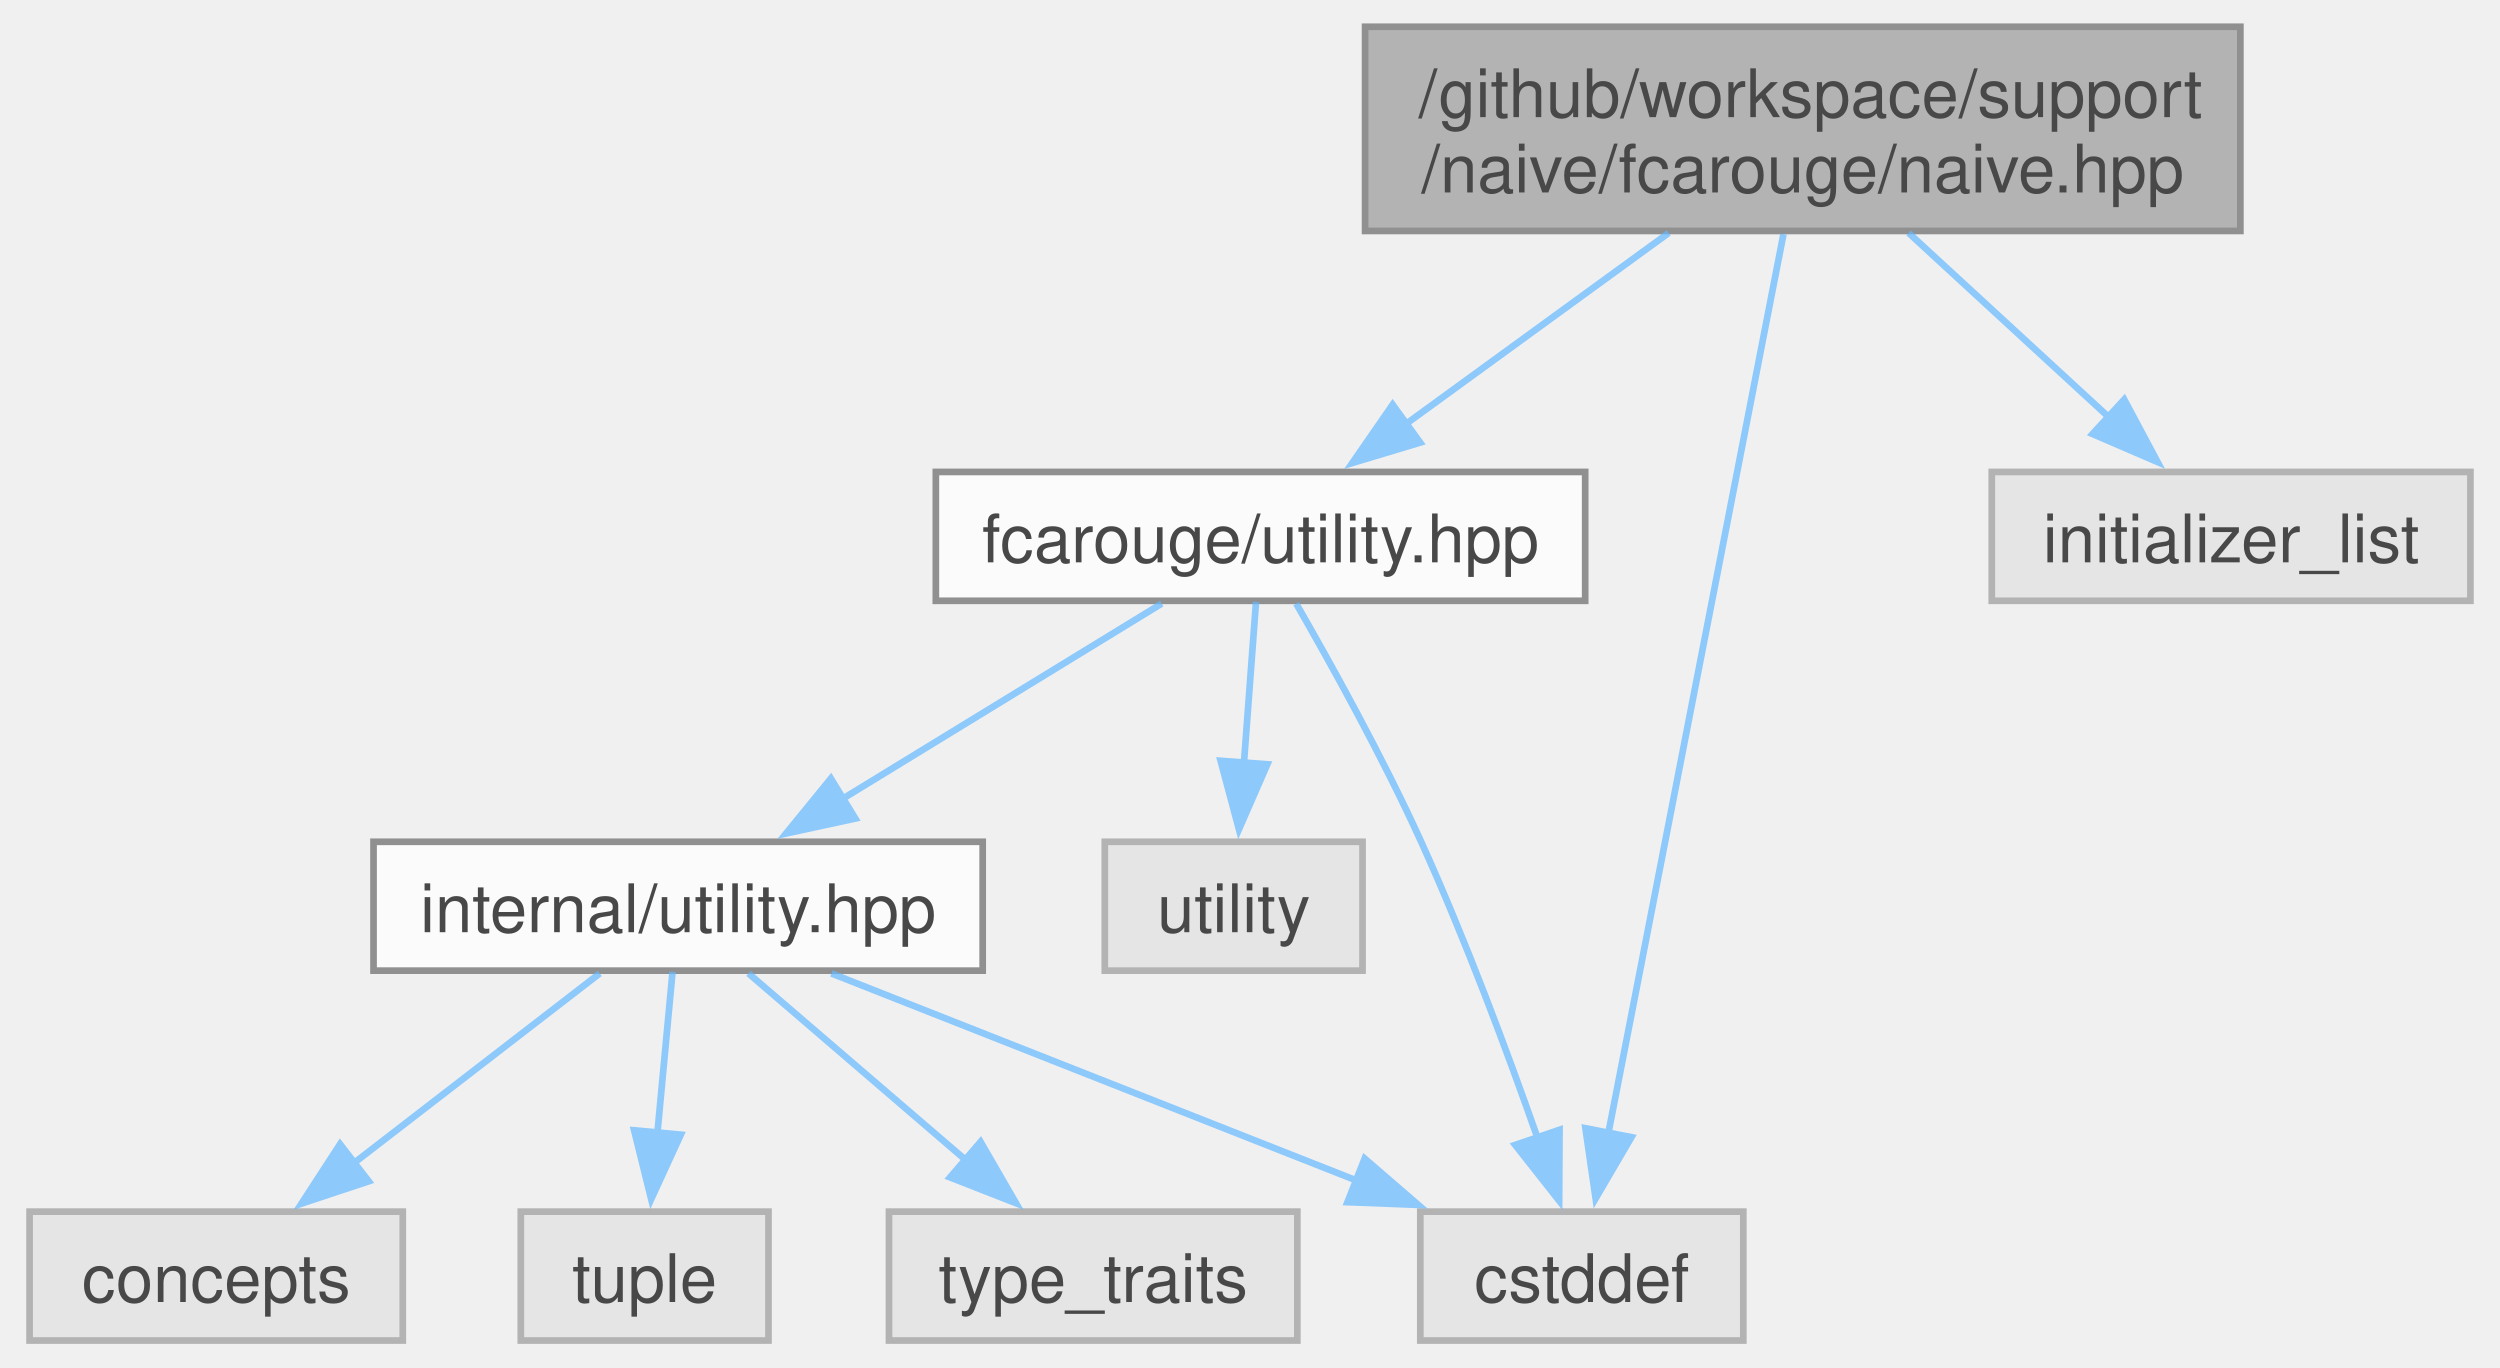
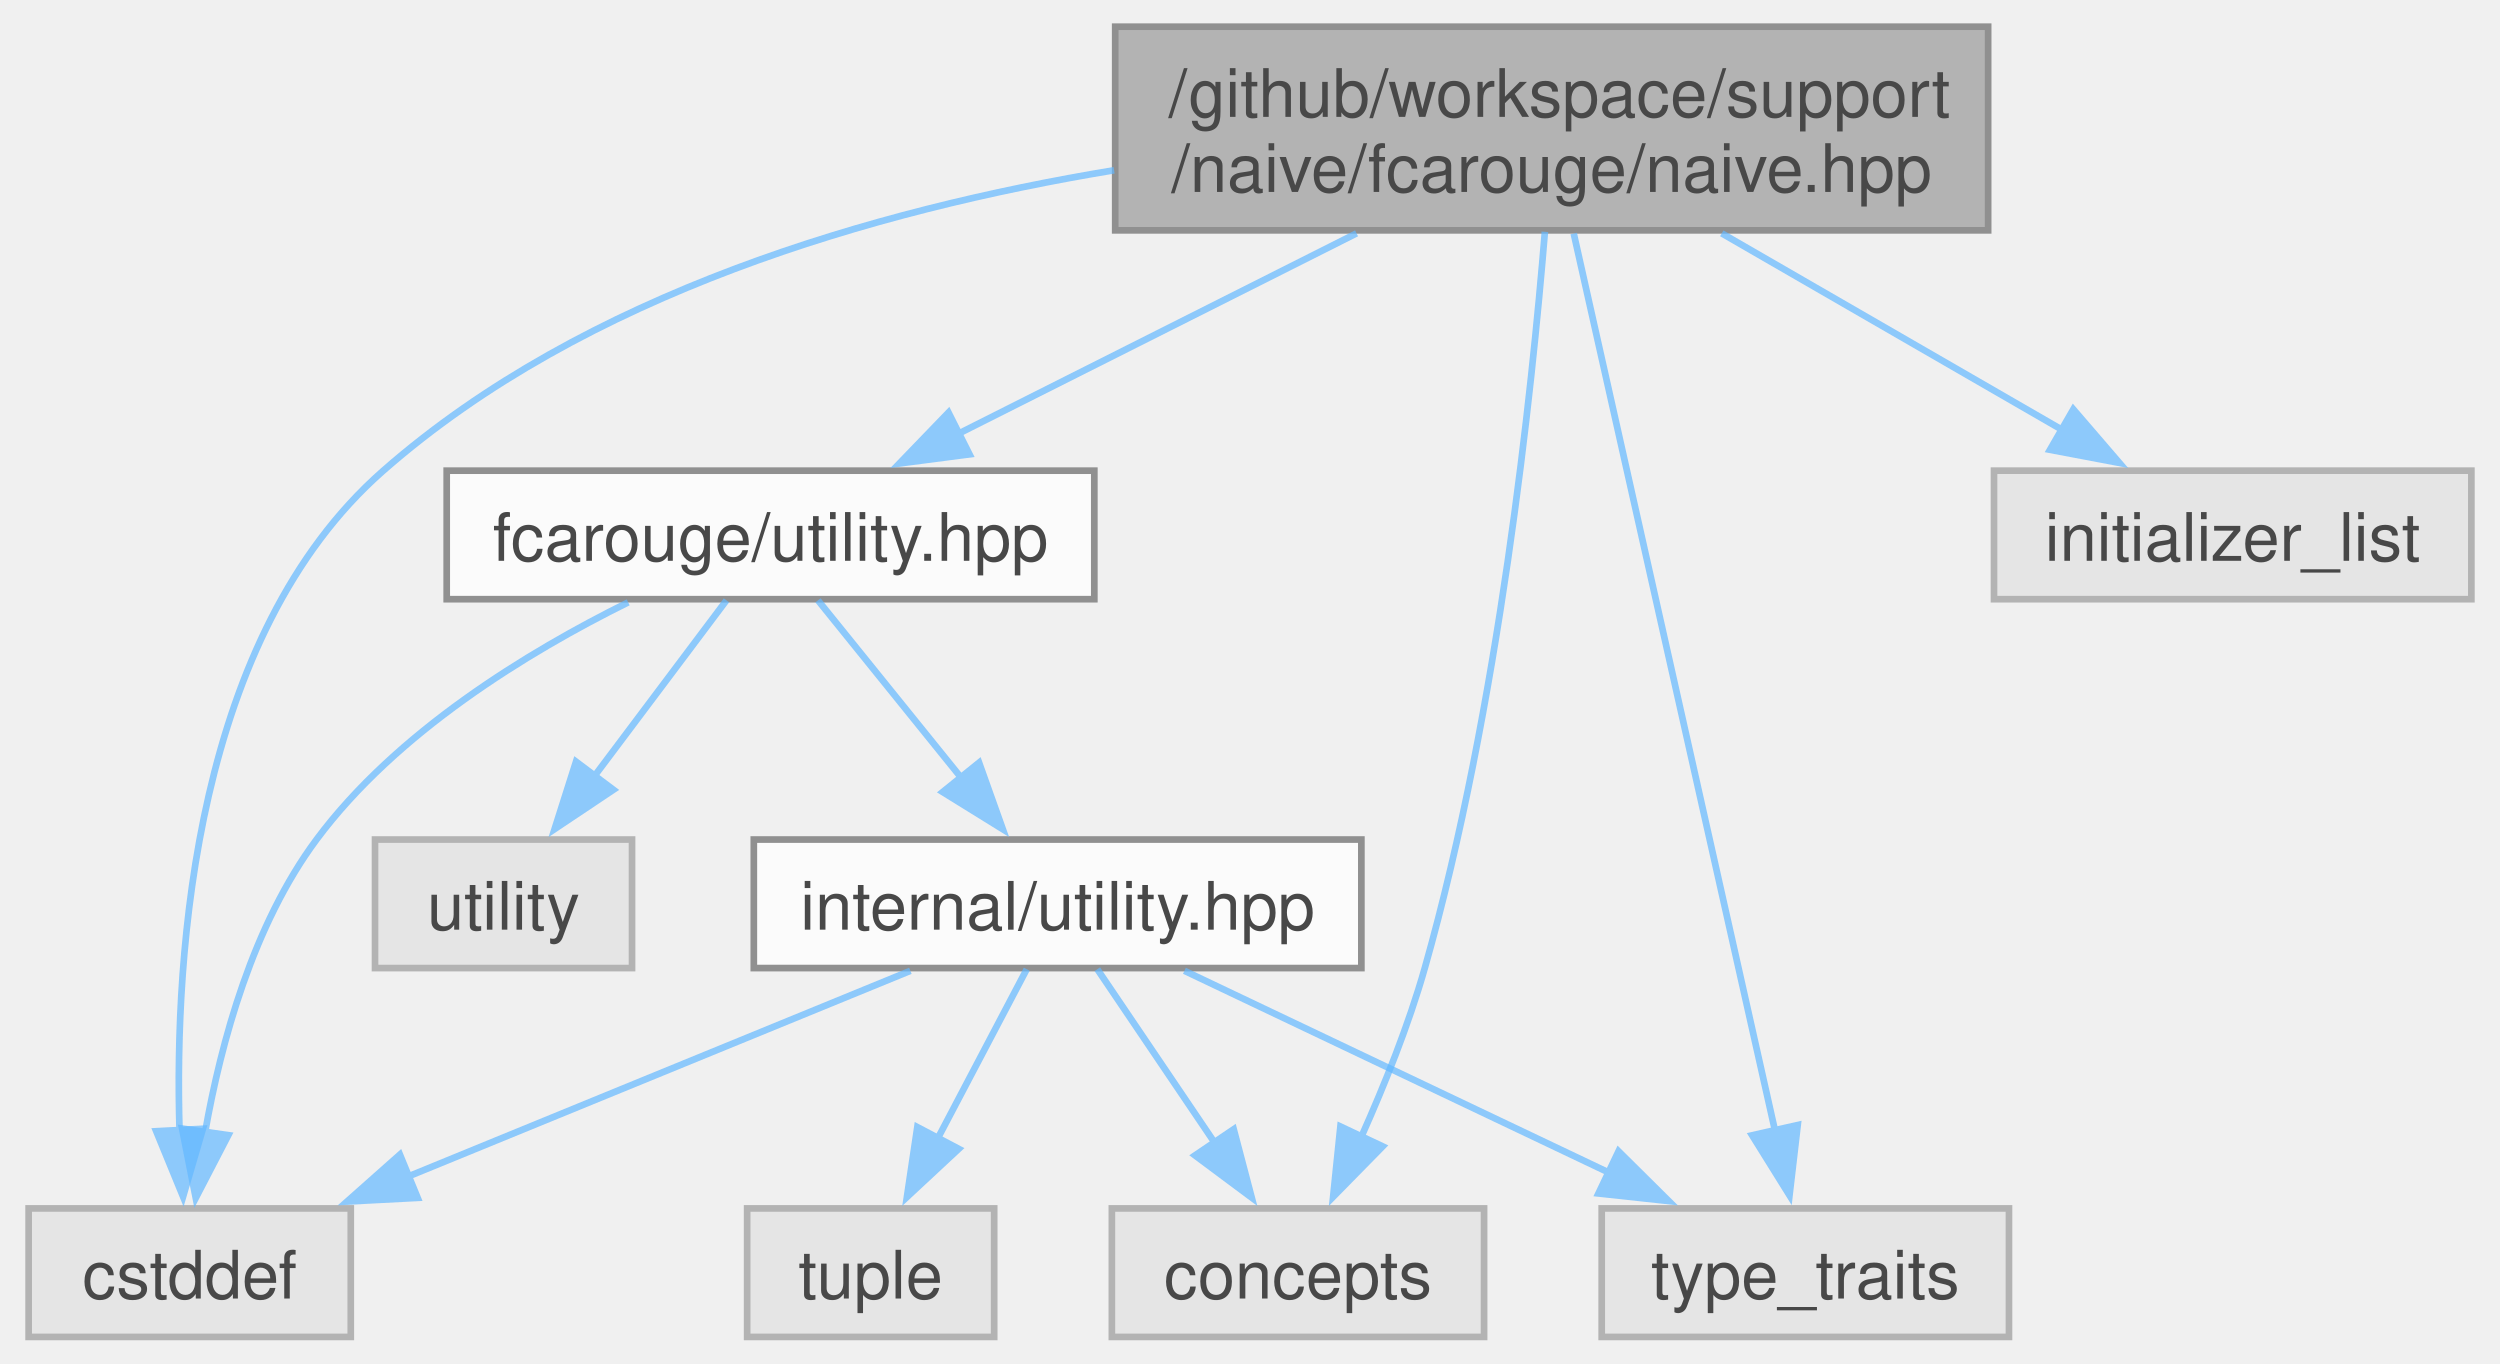
- <svg xmlns="http://www.w3.org/2000/svg" xmlns:xlink="http://www.w3.org/1999/xlink" width="373pt" height="204pt" viewBox="0.00 0.00 372.62 204.25">
+ <svg xmlns="http://www.w3.org/2000/svg" xmlns:xlink="http://www.w3.org/1999/xlink" width="374pt" height="204pt" viewBox="0.00 0.00 373.88 204.25">
  <svg id="main" version="1.1" xml:space="preserve">
    <style type="text/css">
.node, .edge {opacity: 0.7;}
.node.selected, .edge.selected {opacity: 1;}
.edge:hover path { stroke: red; }
.edge:hover polygon { stroke: red; fill: red; }
</style>
    <svg id="graph" class="graph">
      <g id="graph0" class="graph" transform="scale(1 1) rotate(0) translate(4 200.25)">
        <g id="Node000001" class="node">
          <g id="a_Node000001">
            <a xlink:title="Linear algebra array-based naive implementation.">
-               <polygon fill="#999999" stroke="#666666" points="330.25,-196.25 199.5,-196.25 199.5,-165.75 330.25,-165.75 330.25,-196.25" />
-               <text text-anchor="start" x="207.5" y="-182.75" font-family="Helvetica,sans-Serif" font-size="10.00">/github/workspace/support</text>
-               <text text-anchor="middle" x="264.88" y="-171.5" font-family="Helvetica,sans-Serif" font-size="10.00">/naive/fcarouge/naive.hpp</text>
+               <polygon fill="#999999" stroke="#666666" points="293.5,-196.25 162.75,-196.25 162.75,-165.75 293.5,-165.75 293.5,-196.25" />
+               <text text-anchor="start" x="170.75" y="-182.75" font-family="Helvetica,sans-Serif" font-size="10.00">/github/workspace/support</text>
+               <text text-anchor="middle" x="228.12" y="-171.5" font-family="Helvetica,sans-Serif" font-size="10.00">/naive/fcarouge/naive.hpp</text>
            </a>
          </g>
        </g>
        <g id="Node000002" class="node">
          <g id="a_Node000002">
            <a xlink:href="utility_8hpp.xhtml" target="_top" xlink:title="The collection of utilities supporting the library.">
-               <polygon fill="white" stroke="#666666" points="232.38,-129.75 135.38,-129.75 135.38,-110.5 232.38,-110.5 232.38,-129.75" />
-               <text text-anchor="middle" x="183.88" y="-116.25" font-family="Helvetica,sans-Serif" font-size="10.00">fcarouge/utility.hpp</text>
+               <polygon fill="white" stroke="#666666" points="159.62,-129.75 62.62,-129.75 62.62,-110.5 159.62,-110.5 159.62,-129.75" />
+               <text text-anchor="middle" x="111.12" y="-116.25" font-family="Helvetica,sans-Serif" font-size="10.00">fcarouge/utility.hpp</text>
            </a>
          </g>
        </g>
        <g id="edge1_Node000001_Node000002" class="edge">
          <g id="a_edge1_Node000001_Node000002">
            <a xlink:title=" ">
-               <path fill="none" stroke="#63b8ff" d="M244.85,-165.45C232.88,-156.74 217.66,-145.68 205.42,-136.78" />
-               <polygon fill="#63b8ff" stroke="#63b8ff" points="207.73,-134.14 197.59,-131.09 203.62,-139.8 207.73,-134.14" />
+               <path fill="none" stroke="#63b8ff" d="M198.9,-165.3C180.66,-156.11 157.29,-144.36 139.25,-135.28" />
+               <polygon fill="#63b8ff" stroke="#63b8ff" points="140.93,-132.2 130.42,-130.83 137.78,-138.46 140.93,-132.2" />
+             </a>
+           </g>
+         </g>
+         <g id="Node000004" class="node">
+           <g id="a_Node000004">
+             <a xlink:title=" ">
+               <polygon fill="#e0e0e0" stroke="#999999" points="218,-19.25 162.25,-19.25 162.25,0 218,0 218,-19.25" />
+               <text text-anchor="middle" x="190.12" y="-5.75" font-family="Helvetica,sans-Serif" font-size="10.00">concepts</text>
+             </a>
+           </g>
+         </g>
+         <g id="edge9_Node000001_Node000004" class="edge">
+           <g id="a_edge9_Node000001_Node000004">
+             <a xlink:title=" ">
+               <path fill="none" stroke="#63b8ff" d="M227.11,-165.53C225.19,-142.02 220.2,-94.24 209.12,-55.25 206.71,-46.75 203.08,-37.72 199.64,-30.03" />
+               <polygon fill="#63b8ff" stroke="#63b8ff" points="202.81,-28.54 195.39,-20.98 196.48,-31.52 202.81,-28.54" />
            </a>
          </g>
        </g>
        <g id="Node000005" class="node">
          <g id="a_Node000005">
            <a xlink:title=" ">
-               <polygon fill="#e0e0e0" stroke="#999999" points="256,-19.25 207.75,-19.25 207.75,0 256,0 256,-19.25" />
-               <text text-anchor="middle" x="231.88" y="-5.75" font-family="Helvetica,sans-Serif" font-size="10.00">cstddef</text>
+               <polygon fill="#e0e0e0" stroke="#999999" points="48.25,-19.25 0,-19.25 0,0 48.25,0 48.25,-19.25" />
+               <text text-anchor="middle" x="24.12" y="-5.75" font-family="Helvetica,sans-Serif" font-size="10.00">cstddef</text>
            </a>
          </g>
        </g>
-         <g id="edge9_Node000001_Node000005" class="edge">
-           <g id="a_edge9_Node000001_Node000005">
+         <g id="edge10_Node000001_Node000005" class="edge">
+           <g id="a_edge10_Node000001_Node000005">
            <a xlink:title=" ">
-               <path fill="none" stroke="#63b8ff" d="M262,-165.27C256.08,-134.87 242.51,-65.19 235.79,-30.71" />
-               <polygon fill="#63b8ff" stroke="#63b8ff" points="239.29,-30.37 233.94,-21.22 232.42,-31.71 239.29,-30.37" />
+               <path fill="none" stroke="#63b8ff" d="M162.58,-174.75C126.6,-168.8 83.3,-156.23 53.12,-129.75 24.94,-105.02 21.81,-57.91 22.6,-30.94" />
+               <polygon fill="#63b8ff" stroke="#63b8ff" points="26.1,-31.18 23.13,-21.01 19.11,-30.81 26.1,-31.18" />
+             </a>
+           </g>
+         </g>
+         <g id="Node000007" class="node">
+           <g id="a_Node000007">
+             <a xlink:title=" ">
+               <polygon fill="#e0e0e0" stroke="#999999" points="296.62,-19.25 235.62,-19.25 235.62,0 296.62,0 296.62,-19.25" />
+               <text text-anchor="middle" x="266.12" y="-5.75" font-family="Helvetica,sans-Serif" font-size="10.00">type_traits</text>
+             </a>
+           </g>
+         </g>
+         <g id="edge12_Node000001_Node000007" class="edge">
+           <g id="a_edge12_Node000001_Node000007">
+             <a xlink:title=" ">
+               <path fill="none" stroke="#63b8ff" d="M231.43,-165.27C238.25,-134.87 253.88,-65.19 261.62,-30.71" />
+               <polygon fill="#63b8ff" stroke="#63b8ff" points="264.98,-31.74 263.75,-21.21 258.15,-30.2 264.98,-31.74" />
            </a>
          </g>
        </g>
        <g id="Node000009" class="node">
          <g id="a_Node000009">
            <a xlink:title=" ">
-               <polygon fill="#e0e0e0" stroke="#999999" points="364.62,-129.75 293.12,-129.75 293.12,-110.5 364.62,-110.5 364.62,-129.75" />
-               <text text-anchor="middle" x="328.88" y="-116.25" font-family="Helvetica,sans-Serif" font-size="10.00">initializer_list</text>
+               <polygon fill="#e0e0e0" stroke="#999999" points="365.88,-129.75 294.38,-129.75 294.38,-110.5 365.88,-110.5 365.88,-129.75" />
+               <text text-anchor="middle" x="330.12" y="-116.25" font-family="Helvetica,sans-Serif" font-size="10.00">initializer_list</text>
            </a>
          </g>
        </g>
-         <g id="edge10_Node000001_Node000009" class="edge">
-           <g id="a_edge10_Node000001_Node000009">
+         <g id="edge11_Node000001_Node000009" class="edge">
+           <g id="a_edge11_Node000001_Node000009">
            <a xlink:title=" ">
-               <path fill="none" stroke="#63b8ff" d="M280.7,-165.45C289.78,-157.09 301.24,-146.55 310.69,-137.85" />
-               <polygon fill="#63b8ff" stroke="#63b8ff" points="312.9,-140.57 317.89,-131.23 308.17,-135.42 312.9,-140.57" />
+               <path fill="none" stroke="#63b8ff" d="M253.6,-165.3C269.28,-156.24 289.31,-144.69 304.94,-135.66" />
+               <polygon fill="#63b8ff" stroke="#63b8ff" points="306.26,-138.94 313.17,-130.91 302.76,-132.88 306.26,-138.94" />
            </a>
          </g>
        </g>
        <g id="Node000003" class="node">
          <g id="a_Node000003">
            <a xlink:href="internal_2utility_8hpp.xhtml" target="_top" xlink:title=" ">
-               <polygon fill="white" stroke="#666666" points="142.38,-74.5 51.38,-74.5 51.38,-55.25 142.38,-55.25 142.38,-74.5" />
-               <text text-anchor="middle" x="96.88" y="-61" font-family="Helvetica,sans-Serif" font-size="10.00">internal/utility.hpp</text>
+               <polygon fill="white" stroke="#666666" points="199.62,-74.5 108.62,-74.5 108.62,-55.25 199.62,-55.25 199.62,-74.5" />
+               <text text-anchor="middle" x="154.12" y="-61" font-family="Helvetica,sans-Serif" font-size="10.00">internal/utility.hpp</text>
            </a>
          </g>
        </g>
        <g id="edge2_Node000002_Node000003" class="edge">
          <g id="a_edge2_Node000002_Node000003">
            <a xlink:title=" ">
-               <path fill="none" stroke="#63b8ff" d="M169.12,-110.09C155.99,-102.06 136.55,-90.16 121.14,-80.73" />
-               <polygon fill="#63b8ff" stroke="#63b8ff" points="123.35,-77.98 113,-75.74 119.7,-83.95 123.35,-77.98" />
+               <path fill="none" stroke="#63b8ff" d="M118.23,-110.33C124.04,-103.13 132.46,-92.71 139.68,-83.76" />
+               <polygon fill="#63b8ff" stroke="#63b8ff" points="142.36,-86.02 145.92,-76.04 136.91,-81.62 142.36,-86.02" />
            </a>
          </g>
        </g>
        <g id="edge7_Node000002_Node000005" class="edge">
          <g id="a_edge7_Node000002_Node000005">
            <a xlink:title=" ">
-               <path fill="none" stroke="#63b8ff" d="M189.21,-110.08C194.33,-101.19 202.13,-87.15 207.88,-74.5 214.48,-59.95 220.79,-43 225.28,-30.22" />
-               <polygon fill="#63b8ff" stroke="#63b8ff" points="228.55,-31.48 228.49,-20.89 221.93,-29.21 228.55,-31.48" />
+               <path fill="none" stroke="#63b8ff" d="M89.8,-110.03C74.71,-102.56 55.09,-90.59 43.12,-74.5 33.6,-61.7 28.82,-44.15 26.44,-30.69" />
+               <polygon fill="#63b8ff" stroke="#63b8ff" points="29.91,-30.22 25.03,-20.81 22.98,-31.21 29.91,-30.22" />
            </a>
          </g>
        </g>
        <g id="Node000008" class="node">
          <g id="a_Node000008">
            <a xlink:title=" ">
-               <polygon fill="#e0e0e0" stroke="#999999" points="199.12,-74.5 160.62,-74.5 160.62,-55.25 199.12,-55.25 199.12,-74.5" />
-               <text text-anchor="middle" x="179.88" y="-61" font-family="Helvetica,sans-Serif" font-size="10.00">utility</text>
+               <polygon fill="#e0e0e0" stroke="#999999" points="90.38,-74.5 51.88,-74.5 51.88,-55.25 90.38,-55.25 90.38,-74.5" />
+               <text text-anchor="middle" x="71.12" y="-61" font-family="Helvetica,sans-Serif" font-size="10.00">utility</text>
            </a>
          </g>
        </g>
        <g id="edge8_Node000002_Node000008" class="edge">
          <g id="a_edge8_Node000002_Node000008">
            <a xlink:title=" ">
-               <path fill="none" stroke="#63b8ff" d="M183.21,-110.33C182.72,-103.74 182.02,-94.46 181.39,-86.07" />
-               <polygon fill="#63b8ff" stroke="#63b8ff" points="184.9,-86.08 180.66,-76.37 177.92,-86.6 184.9,-86.08" />
-             </a>
-           </g>
-         </g>
-         <g id="Node000004" class="node">
-           <g id="a_Node000004">
-             <a xlink:title=" ">
-               <polygon fill="#e0e0e0" stroke="#999999" points="55.75,-19.25 0,-19.25 0,0 55.75,0 55.75,-19.25" />
-               <text text-anchor="middle" x="27.88" y="-5.75" font-family="Helvetica,sans-Serif" font-size="10.00">concepts</text>
+               <path fill="none" stroke="#63b8ff" d="M104.52,-110.33C99.17,-103.21 91.45,-92.93 84.78,-84.05" />
+               <polygon fill="#63b8ff" stroke="#63b8ff" points="87.59,-81.96 78.78,-76.07 81.99,-86.17 87.59,-81.96" />
            </a>
          </g>
        </g>
        <g id="edge3_Node000003_Node000004" class="edge">
          <g id="a_edge3_Node000003_Node000004">
            <a xlink:title=" ">
-               <path fill="none" stroke="#63b8ff" d="M85.17,-54.84C75.1,-47.07 60.33,-35.67 48.31,-26.4" />
-               <polygon fill="#63b8ff" stroke="#63b8ff" points="50.66,-23.79 40.61,-20.45 46.38,-29.33 50.66,-23.79" />
+               <path fill="none" stroke="#63b8ff" d="M160.07,-55.08C164.84,-48.03 171.69,-37.9 177.65,-29.08" />
+               <polygon fill="#63b8ff" stroke="#63b8ff" points="180.5,-31.11 183.2,-20.86 174.7,-27.19 180.5,-31.11" />
            </a>
          </g>
        </g>
        <g id="edge4_Node000003_Node000005" class="edge">
          <g id="a_edge4_Node000003_Node000005">
            <a xlink:title=" ">
-               <path fill="none" stroke="#63b8ff" d="M119.78,-54.84C141.3,-46.35 173.79,-33.54 198.25,-23.89" />
-               <polygon fill="#63b8ff" stroke="#63b8ff" points="199.44,-27.18 207.45,-20.26 196.87,-20.67 199.44,-27.18" />
+               <path fill="none" stroke="#63b8ff" d="M132.07,-54.84C111.44,-46.39 80.34,-33.65 56.82,-24.02" />
+               <polygon fill="#63b8ff" stroke="#63b8ff" points="58.27,-20.83 47.69,-20.28 55.61,-27.31 58.27,-20.83" />
            </a>
          </g>
        </g>
        <g id="Node000006" class="node">
          <g id="a_Node000006">
            <a xlink:title=" ">
-               <polygon fill="#e0e0e0" stroke="#999999" points="110.38,-19.25 73.38,-19.25 73.38,0 110.38,0 110.38,-19.25" />
-               <text text-anchor="middle" x="91.88" y="-5.75" font-family="Helvetica,sans-Serif" font-size="10.00">tuple</text>
+               <polygon fill="#e0e0e0" stroke="#999999" points="144.62,-19.25 107.62,-19.25 107.62,0 144.62,0 144.62,-19.25" />
+               <text text-anchor="middle" x="126.12" y="-5.75" font-family="Helvetica,sans-Serif" font-size="10.00">tuple</text>
            </a>
          </g>
        </g>
        <g id="edge5_Node000003_Node000006" class="edge">
          <g id="a_edge5_Node000003_Node000006">
            <a xlink:title=" ">
-               <path fill="none" stroke="#63b8ff" d="M96.05,-55.08C95.43,-48.49 94.56,-39.21 93.77,-30.82" />
-               <polygon fill="#63b8ff" stroke="#63b8ff" points="97.28,-30.75 92.86,-21.12 90.31,-31.4 97.28,-30.75" />
-             </a>
-           </g>
-         </g>
-         <g id="Node000007" class="node">
-           <g id="a_Node000007">
-             <a xlink:title=" ">
-               <polygon fill="#e0e0e0" stroke="#999999" points="189.38,-19.25 128.38,-19.25 128.38,0 189.38,0 189.38,-19.25" />
-               <text text-anchor="middle" x="158.88" y="-5.75" font-family="Helvetica,sans-Serif" font-size="10.00">type_traits</text>
+               <path fill="none" stroke="#63b8ff" d="M149.5,-55.08C145.88,-48.19 140.7,-38.34 136.13,-29.66" />
+               <polygon fill="#63b8ff" stroke="#63b8ff" points="139.31,-28.17 131.55,-20.95 133.11,-31.43 139.31,-28.17" />
            </a>
          </g>
        </g>
        <g id="edge6_Node000003_Node000007" class="edge">
          <g id="a_edge6_Node000003_Node000007">
            <a xlink:title=" ">
-               <path fill="none" stroke="#63b8ff" d="M107.39,-54.84C116.26,-47.22 129.19,-36.12 139.86,-26.95" />
-               <polygon fill="#63b8ff" stroke="#63b8ff" points="142.06,-29.68 147.36,-20.51 137.5,-24.37 142.06,-29.68" />
+               <path fill="none" stroke="#63b8ff" d="M173.12,-54.84C190.58,-46.54 216.72,-34.11 236.85,-24.54" />
+               <polygon fill="#63b8ff" stroke="#63b8ff" points="238.14,-27.81 245.67,-20.35 235.13,-21.49 238.14,-27.81" />
            </a>
          </g>
        </g>
      </g>
    </svg>
  </svg>
  <style type="text/css">

[data-mouse-over-selected='false'] { opacity: 0.7; }
[data-mouse-over-selected='true']  { opacity: 1.0; }

</style>
</svg>
